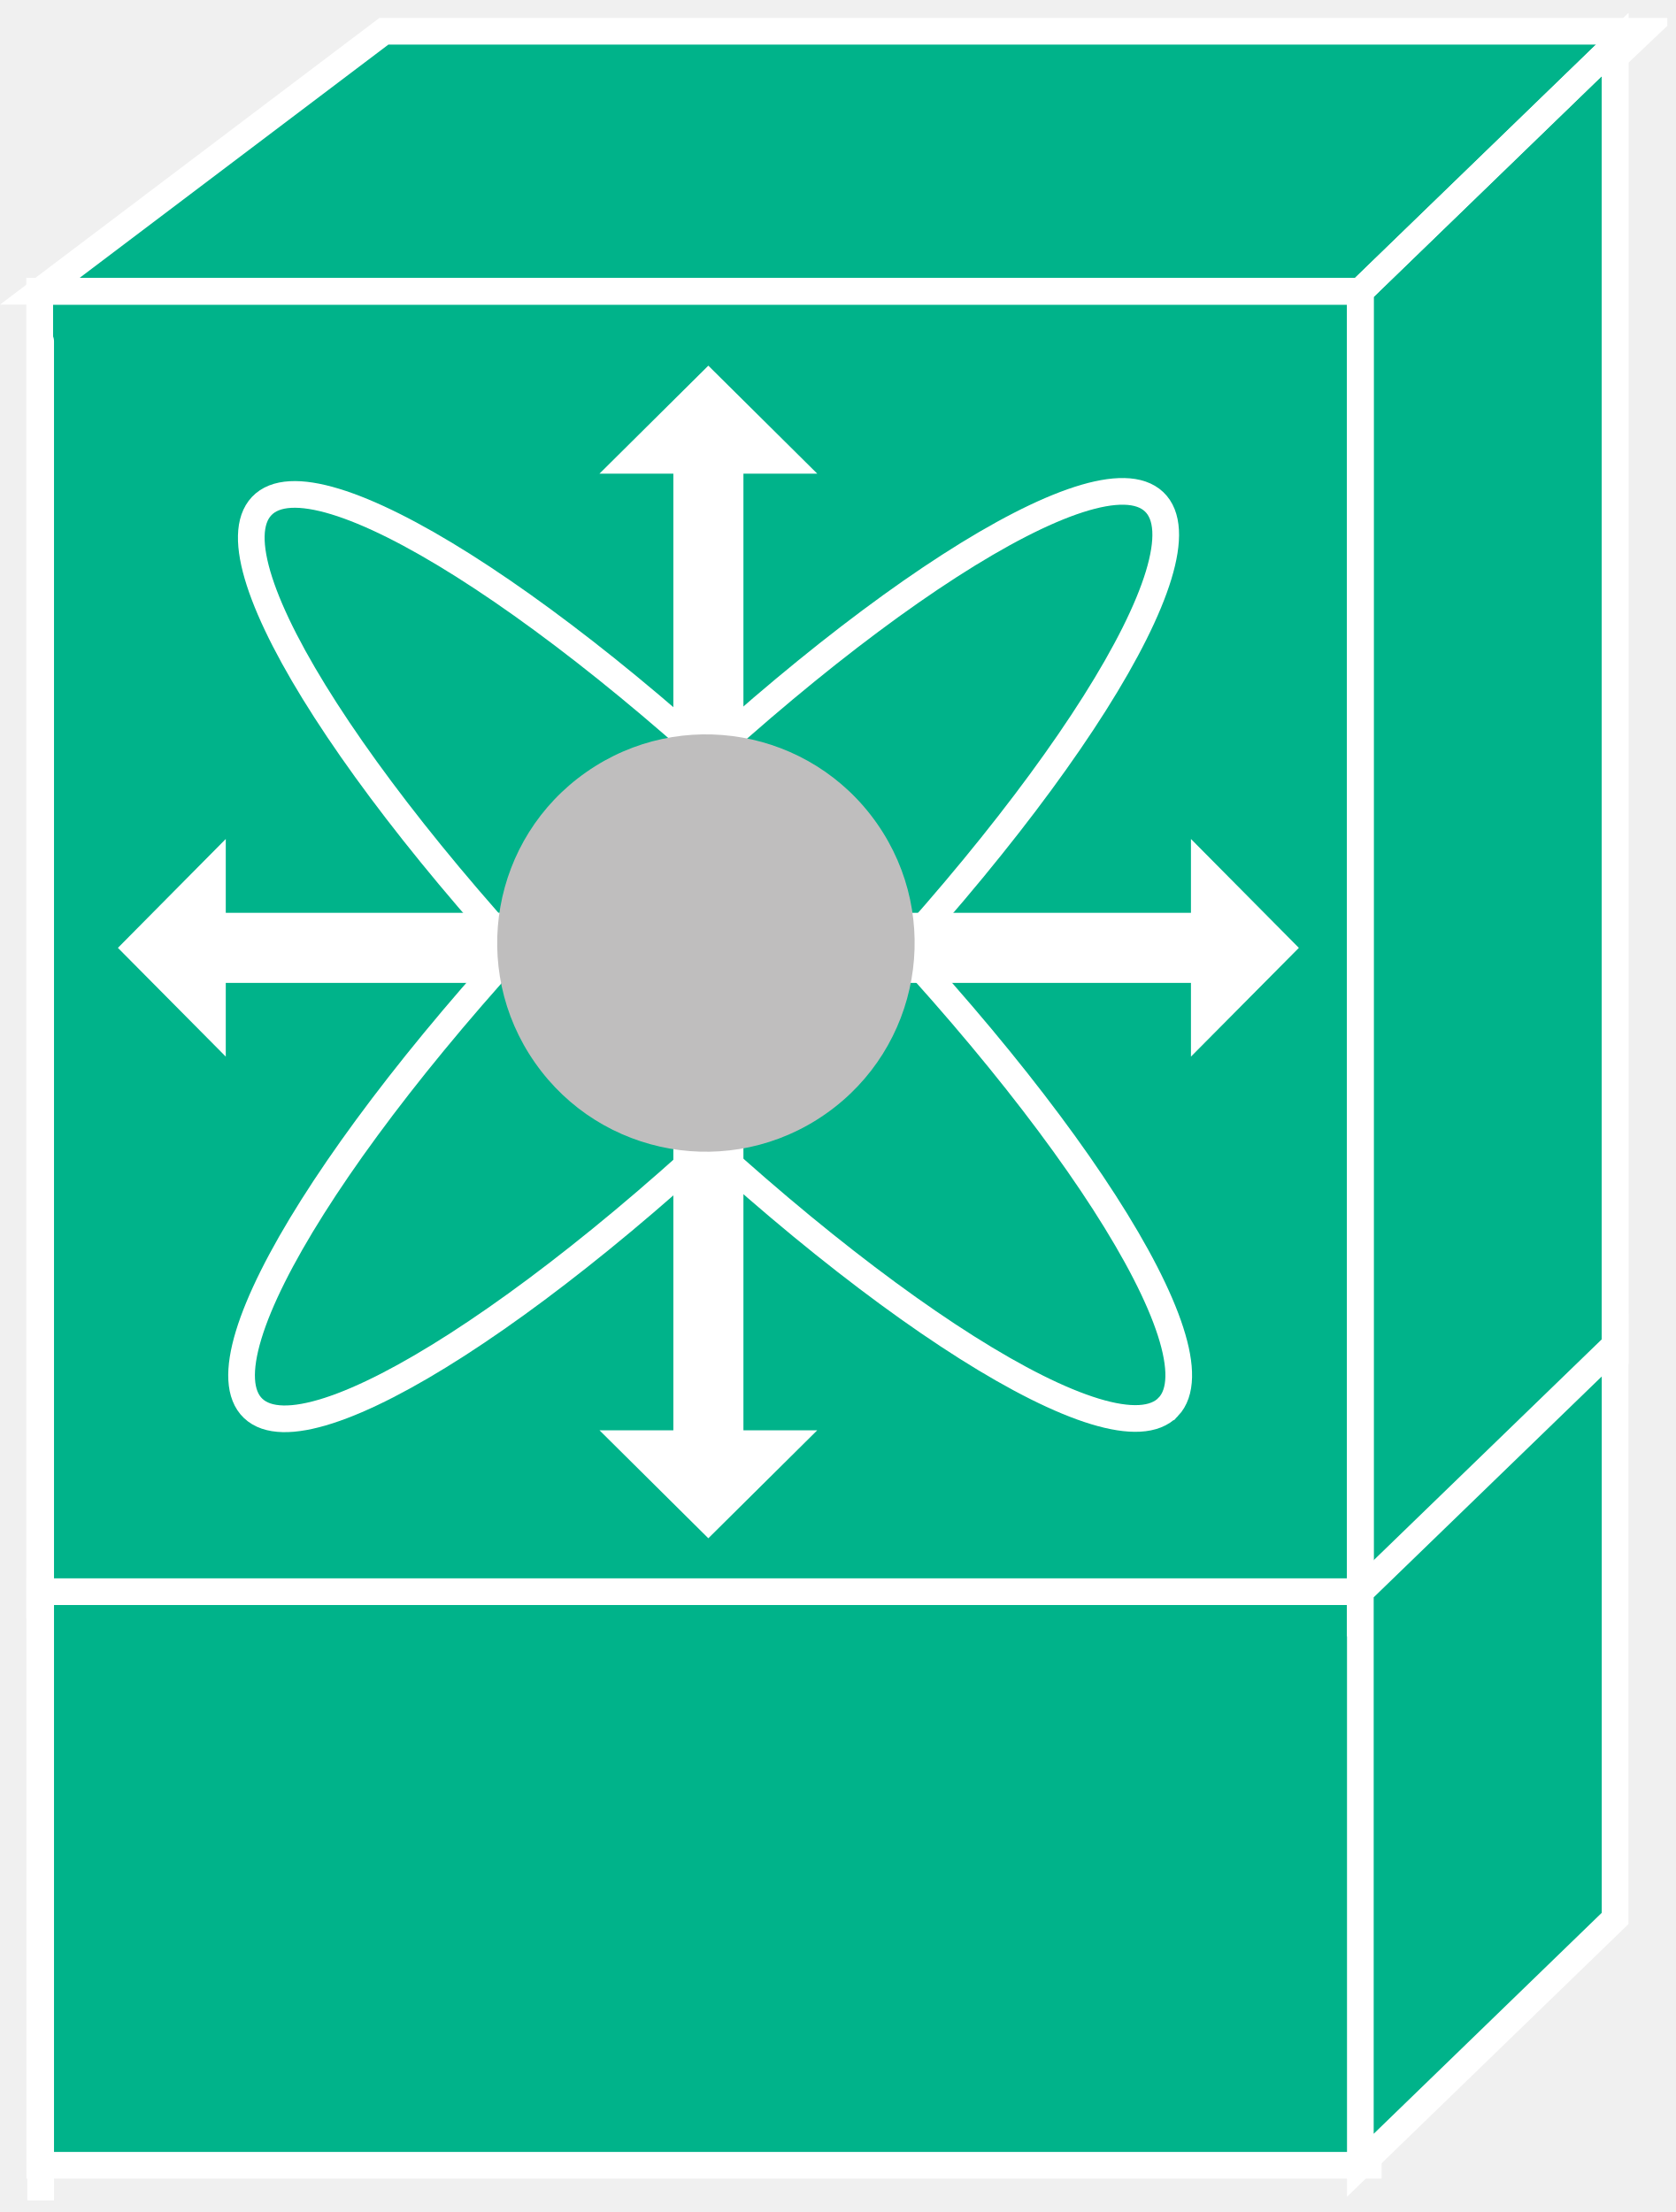
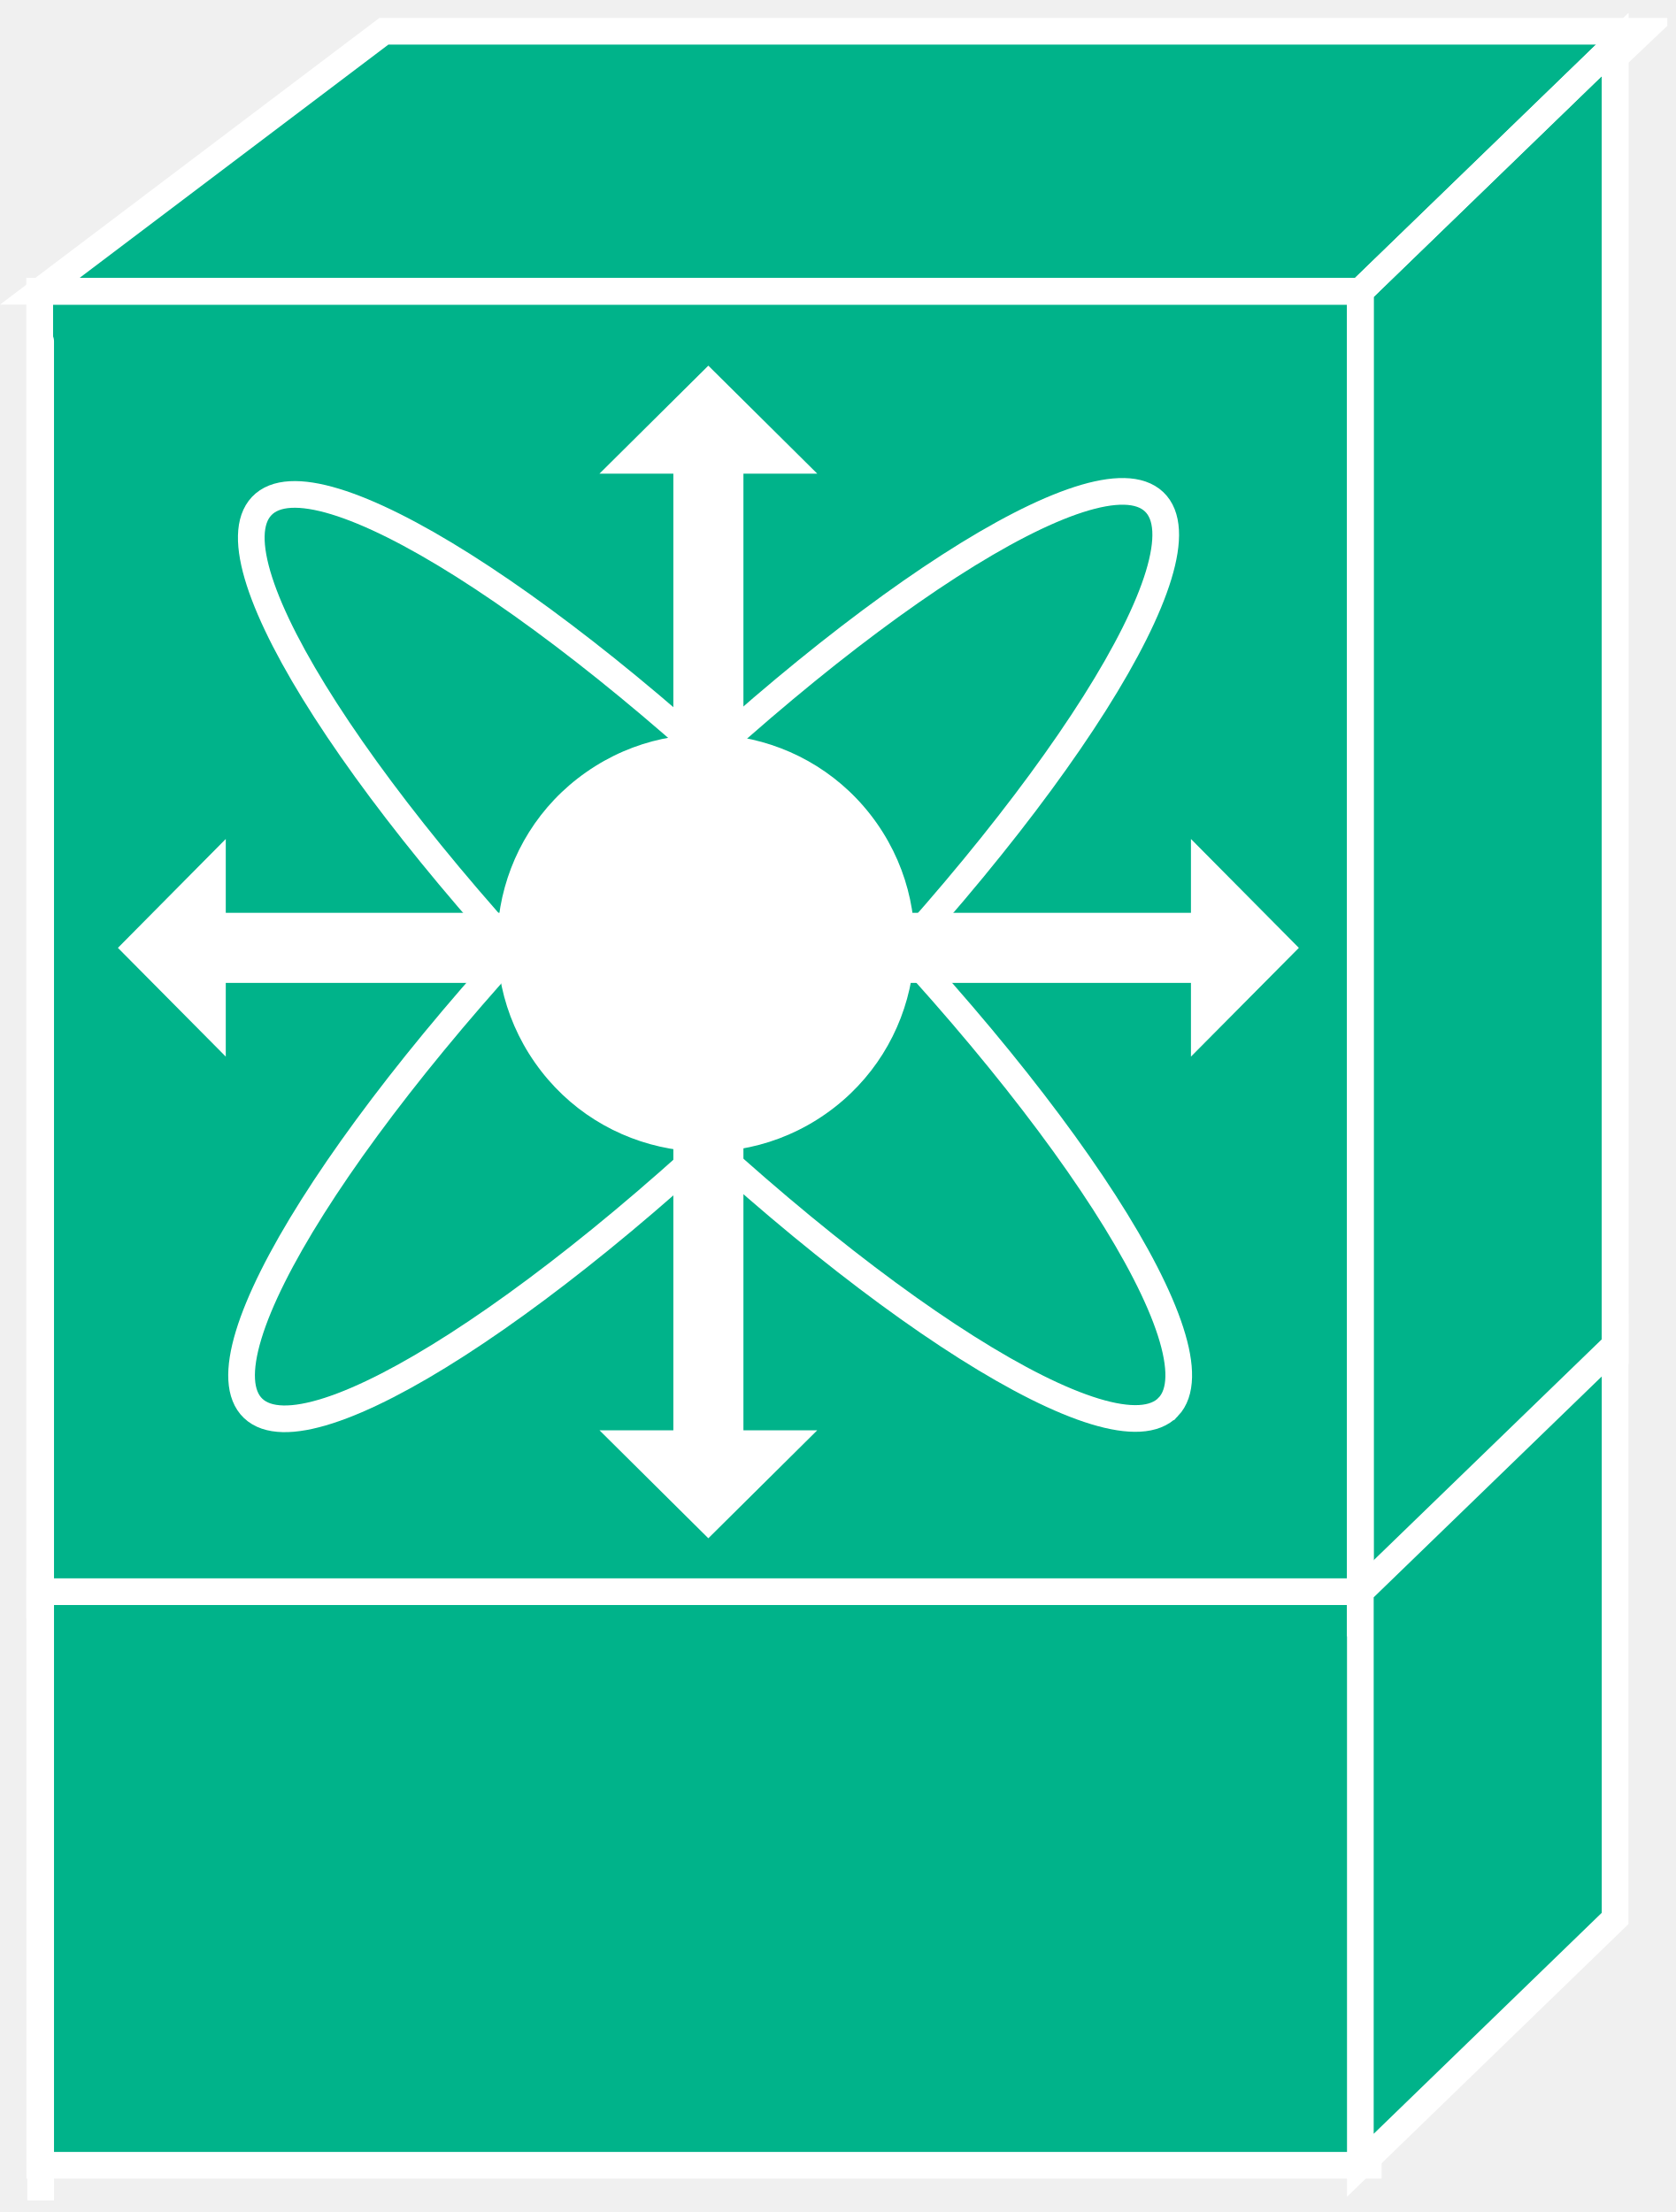
<svg xmlns="http://www.w3.org/2000/svg" viewBox="0 0 33.493 44.227" height="44.227" width="33.493" xml:space="preserve" id="svg2" version="1.1">
  <defs id="defs6">
    <clipPath id="clipPath20" clipPathUnits="userSpaceOnUse">
      <path id="path18" d="m 0,1.723 h 250 v 330 H 0 Z" />
    </clipPath>
  </defs>
  <g transform="matrix(1.333333,0,0,-1.333333,0,44.22667)" id="g10">
    <g transform="scale(0.1)" id="g12">
      <g id="g14">
        <g clip-path="url(#clipPath20)" id="g16">
          <path id="path22" style="fill:#00B38A;fill-opacity:1;fill-rule:nonzero;stroke:none" d="M 246.234,327.012 205.16,288.02 H 5.961 L 57.562,327.012 H 246.234" />
          <path id="path24" style="fill:none;stroke:#FFFFFF;stroke-width:4;stroke-linecap:butt;stroke-linejoin:miter;stroke-miterlimit:4;stroke-dasharray:none;stroke-opacity:1" d="M 246.234,327.012 205.16,288.02 H 5.961 l 51.602,38.992 z" />
          <path id="path26" style="fill:#00B38A;fill-opacity:1;fill-rule:nonzero;stroke:none" d="m 5.961,91.008 h 199.199 v 197.012 H 5.961 Z" />
          <path id="path28" style="fill:#00B38A;fill-opacity:1;fill-rule:nonzero;stroke:none" d="m 5.961,91.008 h 199.199 v 197.012 H 5.961 Z" />
          <path id="path30" style="fill:none;stroke:#FFFFFF;stroke-width:4;stroke-linecap:butt;stroke-linejoin:miter;stroke-miterlimit:4;stroke-dasharray:none;stroke-opacity:1" d="M 205.16,91.008 V 288.02 H 5.961 V 91.008 Z" />
          <path id="path32" style="fill:none;stroke:#FFFFFF;stroke-width:4;stroke-linecap:butt;stroke-linejoin:miter;stroke-miterlimit:4;stroke-dasharray:none;stroke-opacity:1" d="M 205.16,91.008 V 288.02 H 5.961 V 91.008 Z" />
          <path id="path34" style="fill:#00B38A;fill-opacity:1;fill-rule:nonzero;stroke:none" d="m 5.961,7.004 h 199.199 v 86.016 H 5.961 Z" />
          <path id="path36" style="fill:none;stroke:#FFFFFF;stroke-width:4;stroke-linecap:butt;stroke-linejoin:miter;stroke-miterlimit:4;stroke-dasharray:none;stroke-opacity:1" d="M 205.16,7.004 V 93.019 H 5.961 V 7.004 Z" />
          <path id="path38" style="fill:#00B38A;fill-opacity:1;fill-rule:nonzero;stroke:none" d="M 242.164,128.02 V 325 L 203.969,288.02 V 91.008 l 38.195,37.012" />
          <path id="path40" style="fill:#00B38A;fill-opacity:1;fill-rule:nonzero;stroke:none" d="M 242.164,128.02 V 325 L 203.969,288.02 V 91.008 l 38.195,37.012" />
          <path id="path42" style="fill:none;stroke:#FFFFFF;stroke-width:4;stroke-linecap:butt;stroke-linejoin:miter;stroke-miterlimit:4;stroke-dasharray:none;stroke-opacity:1" d="M 242.164,128.02 V 325 L 203.969,288.02 V 91.008 Z" />
          <path id="path44" style="fill:none;stroke:#FFFFFF;stroke-width:4;stroke-linecap:butt;stroke-linejoin:miter;stroke-miterlimit:4;stroke-dasharray:none;stroke-opacity:1" d="M 242.164,128.02 V 325 L 203.969,288.02 V 91.008 Z" />
          <path id="path46" style="fill:#00B38A;fill-opacity:1;fill-rule:nonzero;stroke:none" d="M 242.164,44.016 V 130.012 L 203.969,93.019 V 7.004 l 38.195,37.012" />
          <path id="path48" style="fill:none;stroke:#FFFFFF;stroke-width:4;stroke-linecap:butt;stroke-linejoin:miter;stroke-miterlimit:4;stroke-dasharray:none;stroke-opacity:1" d="M 242.164,44.016 V 130.012 L 203.969,93.019 V 7.004 Z" />
          <path id="path50" style="fill:#FFFFFF;fill-opacity:1;fill-rule:nonzero;stroke:none" d="M 76.723,194.816 H 33.852 v 11.075 L 17.68,189.563 33.852,173.254 v 11.055 h 42.871 v 10.507" />
          <path id="path52" style="fill:#FFFFFF;fill-opacity:1;fill-rule:nonzero;stroke:none" d="M 100.961,160.07 V 117.219 H 89.887 l 16.32,-16.192 16.328,16.192 h -11.066 v 42.851 h -10.508" />
          <path id="path54" style="fill:#FFFFFF;fill-opacity:1;fill-rule:nonzero;stroke:none" d="m 100.961,217.824 v 42.852 H 89.887 l 16.32,16.191 16.328,-16.191 h -11.066 v -42.852 h -10.508" />
          <path id="path56" style="fill:#FFFFFF;fill-opacity:1;fill-rule:nonzero;stroke:none" d="m 135.699,184.309 h 42.871 v -11.055 l 16.18,16.309 -16.18,16.328 v -11.075 h -42.871 v -10.507" />
          <path id="path58" style="fill:none;stroke:#FFFFFF;stroke-width:4;stroke-linecap:butt;stroke-linejoin:miter;stroke-miterlimit:4;stroke-dasharray:none;stroke-opacity:1" d="m 175.18,120.734 c -8.047,-8.496 -45.02,14.864 -82.547,52.168 -37.551,37.301 -61.445,74.414 -53.398,82.911 8.047,8.496 45.02,-14.844 82.559,-52.153 37.539,-37.301 61.434,-74.43 53.387,-82.926 z" />
          <path id="path60" style="fill:none;stroke:#FFFFFF;stroke-width:4;stroke-linecap:butt;stroke-linejoin:miter;stroke-miterlimit:4;stroke-dasharray:none;stroke-opacity:1" d="m 173.043,256.457 c 8.496,-8.047 -14.863,-45.019 -52.16,-82.543 -37.305,-37.555 -74.422,-61.461 -82.918,-53.418 -8.496,8.07 14.852,45.024 52.156,82.563 37.297,37.539 74.414,61.445 82.922,53.398 z" />
          <path id="path62" style="fill:none;stroke:#FFFFFF;stroke-width:4;stroke-linecap:round;stroke-linejoin:round;stroke-miterlimit:4;stroke-dasharray:none;stroke-opacity:1" d="M 6.098,280.52 V 2.004" />
-           <path id="path64" style="fill:#bfbebe;fill-opacity:1;fill-rule:nonzero;stroke:none" d="m 123.793,164.66 c 14.16,9.903 17.598,29.414 7.687,43.574 -9.921,14.161 -29.425,17.594 -43.586,7.676 -14.16,-9.902 -17.598,-29.414 -7.676,-43.574 9.902,-14.16 29.414,-17.598 43.574,-7.676" />
+           <path id="path64" style="fill:#FFFFFF;fill-opacity:1;fill-rule:nonzero;stroke:none" d="m 123.793,164.66 c 14.16,9.903 17.598,29.414 7.687,43.574 -9.921,14.161 -29.425,17.594 -43.586,7.676 -14.16,-9.902 -17.598,-29.414 -7.676,-43.574 9.902,-14.16 29.414,-17.598 43.574,-7.676" />
        </g>
      </g>
    </g>
  </g>
</svg>
